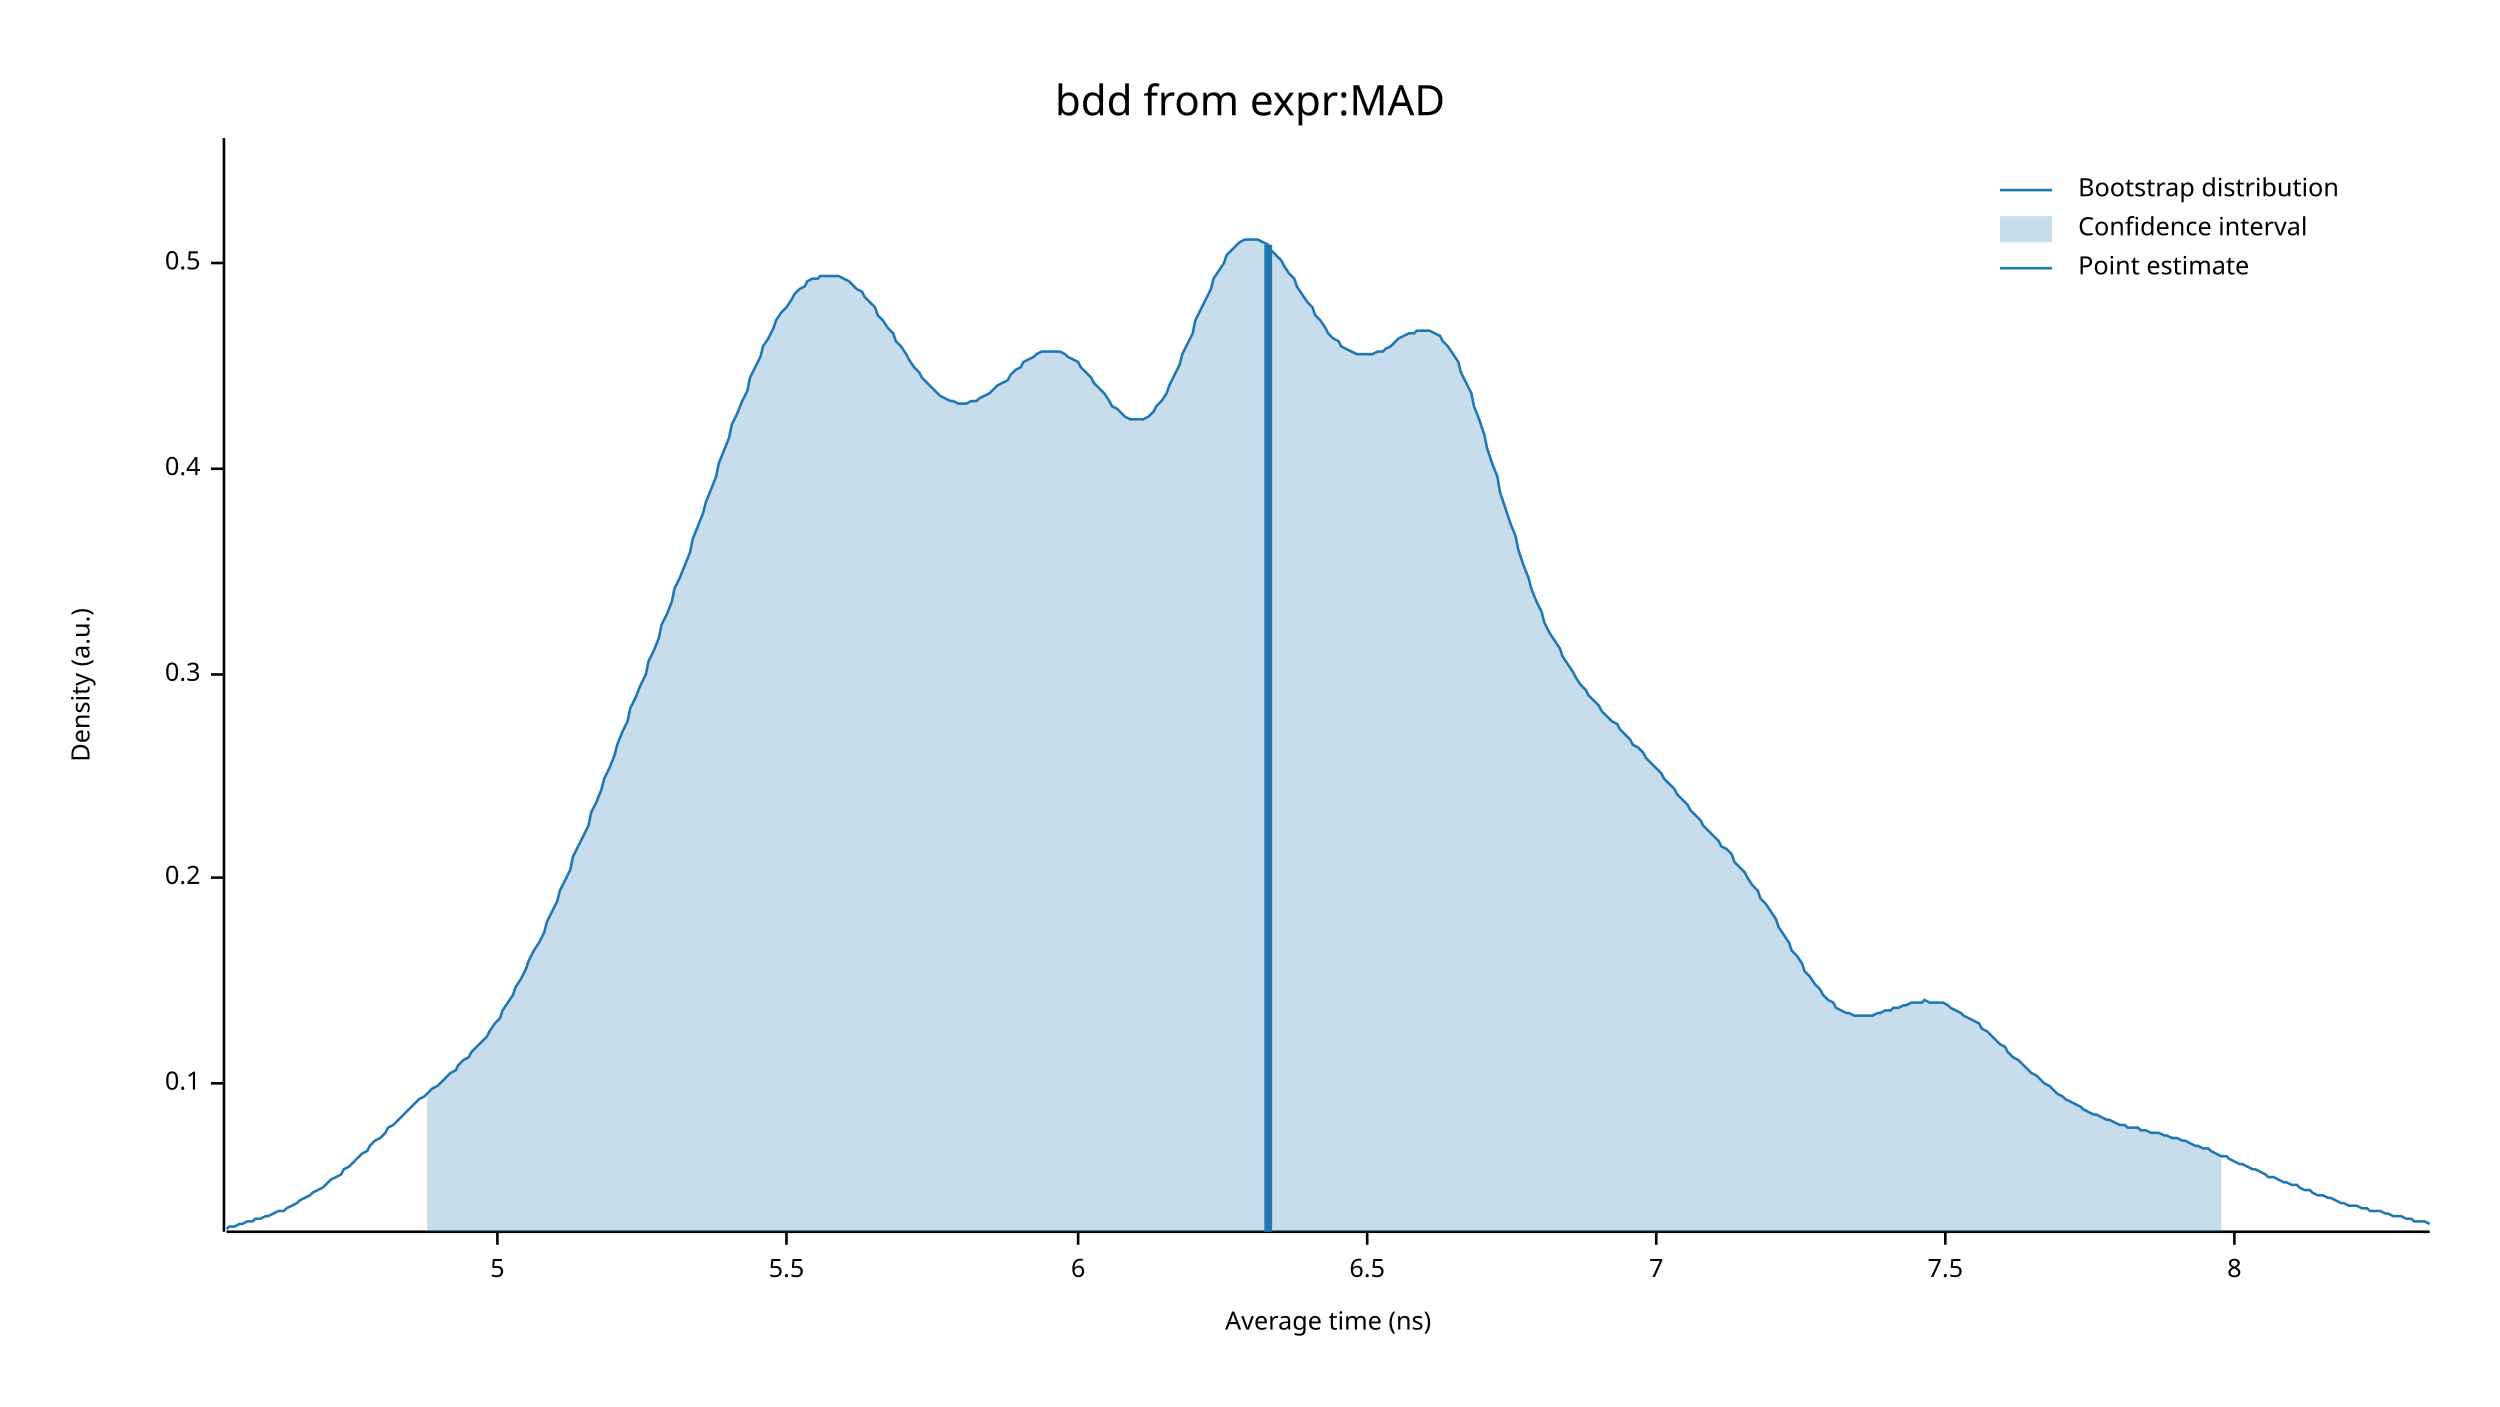
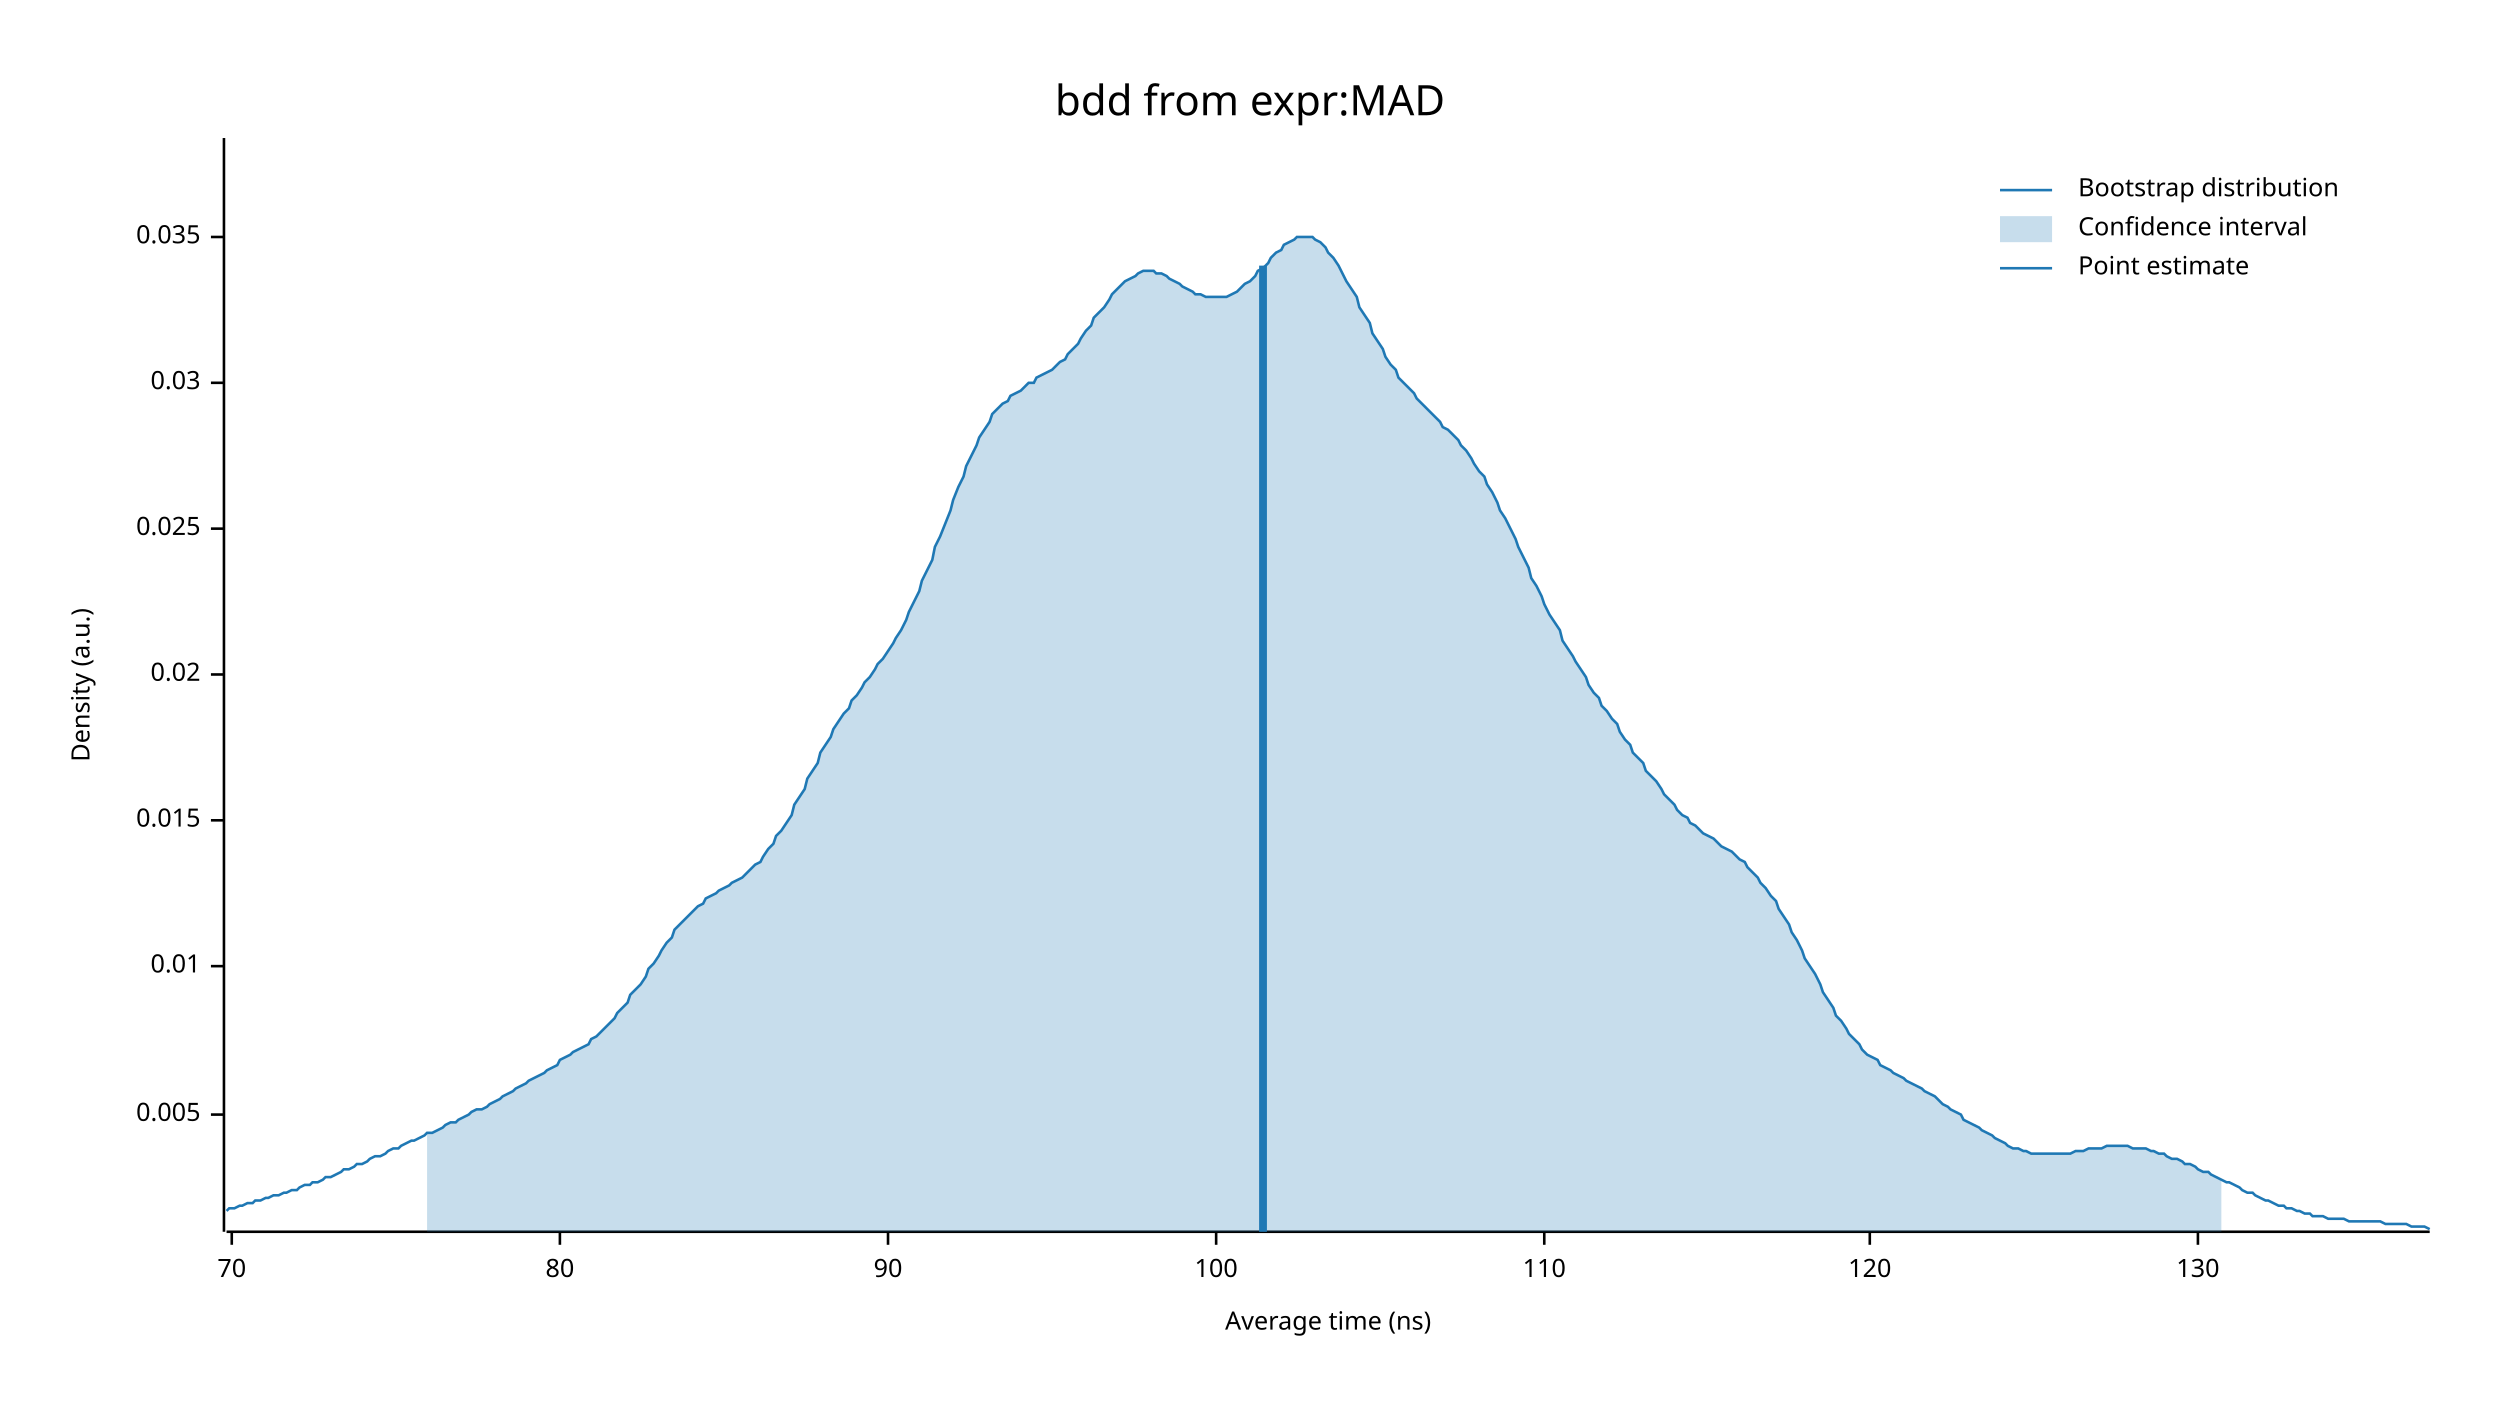
<svg xmlns="http://www.w3.org/2000/svg" width="960" height="540" viewBox="0 0 960 540">
  <text x="480" y="32" dy="0.76em" text-anchor="middle" font-family="sans-serif" font-size="16.129" opacity="1" fill="#000000">
bdd from expr:MAD
</text>
  <text x="27" y="263" dy="0.76em" text-anchor="middle" font-family="sans-serif" font-size="9.677" opacity="1" fill="#000000" transform="rotate(270, 27, 263)">
Density (a.u.)
</text>
  <text x="510" y="513" dy="-0.5ex" text-anchor="middle" font-family="sans-serif" font-size="9.677" opacity="1" fill="#000000">
Average time (ns)
</text>
  <polyline fill="none" opacity="1" stroke="#000000" stroke-width="1" points="86,53 86,473 " />
-   <text x="77" y="416" dy="0.5ex" text-anchor="end" font-family="sans-serif" font-size="9.677" opacity="1" fill="#000000">
- 0.1
+   <text x="77" y="428" dy="0.5ex" text-anchor="end" font-family="sans-serif" font-size="9.677" opacity="1" fill="#000000">
+ 0.005
</text>
-   <polyline fill="none" opacity="1" stroke="#000000" stroke-width="1" points="81,416 86,416 " />
-   <text x="77" y="337" dy="0.5ex" text-anchor="end" font-family="sans-serif" font-size="9.677" opacity="1" fill="#000000">
- 0.2
+   <polyline fill="none" opacity="1" stroke="#000000" stroke-width="1" points="81,428 86,428 " />
+   <text x="77" y="371" dy="0.5ex" text-anchor="end" font-family="sans-serif" font-size="9.677" opacity="1" fill="#000000">
+ 0.01
</text>
-   <polyline fill="none" opacity="1" stroke="#000000" stroke-width="1" points="81,337 86,337 " />
+   <polyline fill="none" opacity="1" stroke="#000000" stroke-width="1" points="81,371 86,371 " />
+   <text x="77" y="315" dy="0.5ex" text-anchor="end" font-family="sans-serif" font-size="9.677" opacity="1" fill="#000000">
+ 0.015
+ </text>
+   <polyline fill="none" opacity="1" stroke="#000000" stroke-width="1" points="81,315 86,315 " />
  <text x="77" y="259" dy="0.5ex" text-anchor="end" font-family="sans-serif" font-size="9.677" opacity="1" fill="#000000">
- 0.3
+ 0.02
</text>
  <polyline fill="none" opacity="1" stroke="#000000" stroke-width="1" points="81,259 86,259 " />
-   <text x="77" y="180" dy="0.5ex" text-anchor="end" font-family="sans-serif" font-size="9.677" opacity="1" fill="#000000">
- 0.4
+   <text x="77" y="203" dy="0.5ex" text-anchor="end" font-family="sans-serif" font-size="9.677" opacity="1" fill="#000000">
+ 0.025
</text>
-   <polyline fill="none" opacity="1" stroke="#000000" stroke-width="1" points="81,180 86,180 " />
-   <text x="77" y="101" dy="0.5ex" text-anchor="end" font-family="sans-serif" font-size="9.677" opacity="1" fill="#000000">
- 0.5
+   <polyline fill="none" opacity="1" stroke="#000000" stroke-width="1" points="81,203 86,203 " />
+   <text x="77" y="147" dy="0.5ex" text-anchor="end" font-family="sans-serif" font-size="9.677" opacity="1" fill="#000000">
+ 0.03
</text>
-   <polyline fill="none" opacity="1" stroke="#000000" stroke-width="1" points="81,101 86,101 " />
+   <polyline fill="none" opacity="1" stroke="#000000" stroke-width="1" points="81,147 86,147 " />
+   <text x="77" y="91" dy="0.5ex" text-anchor="end" font-family="sans-serif" font-size="9.677" opacity="1" fill="#000000">
+ 0.035
+ </text>
+   <polyline fill="none" opacity="1" stroke="#000000" stroke-width="1" points="81,91 86,91 " />
  <polyline fill="none" opacity="1" stroke="#000000" stroke-width="1" points="87,473 933,473 " />
-   <text x="191" y="483" dy="0.76em" text-anchor="middle" font-family="sans-serif" font-size="9.677" opacity="1" fill="#000000">
- 5
+   <text x="89" y="483" dy="0.76em" text-anchor="middle" font-family="sans-serif" font-size="9.677" opacity="1" fill="#000000">
+ 70
</text>
-   <polyline fill="none" opacity="1" stroke="#000000" stroke-width="1" points="191,473 191,478 " />
-   <text x="302" y="483" dy="0.76em" text-anchor="middle" font-family="sans-serif" font-size="9.677" opacity="1" fill="#000000">
- 5.5
+   <polyline fill="none" opacity="1" stroke="#000000" stroke-width="1" points="89,473 89,478 " />
+   <text x="215" y="483" dy="0.76em" text-anchor="middle" font-family="sans-serif" font-size="9.677" opacity="1" fill="#000000">
+ 80
</text>
-   <polyline fill="none" opacity="1" stroke="#000000" stroke-width="1" points="302,473 302,478 " />
-   <text x="414" y="483" dy="0.76em" text-anchor="middle" font-family="sans-serif" font-size="9.677" opacity="1" fill="#000000">
- 6
+   <polyline fill="none" opacity="1" stroke="#000000" stroke-width="1" points="215,473 215,478 " />
+   <text x="341" y="483" dy="0.76em" text-anchor="middle" font-family="sans-serif" font-size="9.677" opacity="1" fill="#000000">
+ 90
</text>
-   <polyline fill="none" opacity="1" stroke="#000000" stroke-width="1" points="414,473 414,478 " />
-   <text x="525" y="483" dy="0.76em" text-anchor="middle" font-family="sans-serif" font-size="9.677" opacity="1" fill="#000000">
- 6.5
+   <polyline fill="none" opacity="1" stroke="#000000" stroke-width="1" points="341,473 341,478 " />
+   <text x="467" y="483" dy="0.76em" text-anchor="middle" font-family="sans-serif" font-size="9.677" opacity="1" fill="#000000">
+ 100
</text>
-   <polyline fill="none" opacity="1" stroke="#000000" stroke-width="1" points="525,473 525,478 " />
-   <text x="636" y="483" dy="0.76em" text-anchor="middle" font-family="sans-serif" font-size="9.677" opacity="1" fill="#000000">
- 7
+   <polyline fill="none" opacity="1" stroke="#000000" stroke-width="1" points="467,473 467,478 " />
+   <text x="593" y="483" dy="0.76em" text-anchor="middle" font-family="sans-serif" font-size="9.677" opacity="1" fill="#000000">
+ 110
</text>
-   <polyline fill="none" opacity="1" stroke="#000000" stroke-width="1" points="636,473 636,478 " />
-   <text x="747" y="483" dy="0.76em" text-anchor="middle" font-family="sans-serif" font-size="9.677" opacity="1" fill="#000000">
- 7.5
+   <polyline fill="none" opacity="1" stroke="#000000" stroke-width="1" points="593,473 593,478 " />
+   <text x="718" y="483" dy="0.76em" text-anchor="middle" font-family="sans-serif" font-size="9.677" opacity="1" fill="#000000">
+ 120
</text>
-   <polyline fill="none" opacity="1" stroke="#000000" stroke-width="1" points="747,473 747,478 " />
-   <text x="858" y="483" dy="0.76em" text-anchor="middle" font-family="sans-serif" font-size="9.677" opacity="1" fill="#000000">
- 8
+   <polyline fill="none" opacity="1" stroke="#000000" stroke-width="1" points="718,473 718,478 " />
+   <text x="844" y="483" dy="0.76em" text-anchor="middle" font-family="sans-serif" font-size="9.677" opacity="1" fill="#000000">
+ 130
</text>
-   <polyline fill="none" opacity="1" stroke="#000000" stroke-width="1" points="858,473 858,478 " />
-   <polyline fill="none" opacity="1" stroke="#1F78B4" stroke-width="1" points="87,472 88,471 90,471 92,470 93,470 95,469 97,469 98,468 100,468 102,467 103,467 105,466 107,465 109,465 110,464 112,463 114,462 115,461 117,460 119,459 120,458 122,457 124,456 125,455 127,453 129,452 131,451 132,449 134,448 136,446 137,445 139,443 141,442 142,440 144,438 146,437 148,435 149,433 151,432 153,430 154,429 156,427 158,425 159,424 161,422 163,421 164,420 166,418 168,417 170,415 171,414 173,412 175,411 176,409 178,407 180,406 181,404 183,402 185,400 187,398 188,396 190,393 192,391 193,388 195,385 197,382 198,379 200,376 202,372 203,369 205,365 207,362 209,358 210,354 212,350 214,346 215,342 217,338 219,334 220,329 222,325 224,321 226,317 227,312 229,308 231,303 232,299 234,295 236,290 237,286 239,281 241,277 242,272 244,268 246,263 248,259 249,254 251,250 253,245 254,240 256,236 258,231 259,226 261,222 263,217 265,212 266,207 268,202 270,197 271,193 273,188 275,183 276,178 278,173 280,168 281,163 283,159 285,154 287,150 288,145 290,141 292,137 293,133 295,130 297,126 298,123 300,120 302,118 304,115 305,113 307,111 309,110 310,108 312,107 314,107 315,106 317,106 319,106 320,106 322,106 324,107 326,108 327,109 329,111 331,112 332,114 334,116 336,118 337,121 339,123 341,126 343,128 344,131 346,133 348,136 349,138 351,141 353,143 354,145 356,147 358,149 359,150 361,152 363,153 365,154 366,154 368,155 370,155 371,155 373,154 375,154 376,153 378,152 380,151 381,150 383,148 385,147 387,146 388,144 390,142 392,141 393,139 395,138 397,137 398,136 400,135 402,135 404,135 405,135 407,135 409,136 410,137 412,138 414,139 415,141 417,143 419,145 420,147 422,149 424,151 426,154 427,156 429,157 431,159 432,160 434,161 436,161 437,161 439,161 441,160 443,158 444,156 446,154 448,151 449,148 451,144 453,140 454,136 456,132 458,128 459,123 461,119 463,115 465,111 466,107 468,104 470,101 471,98 473,96 475,94 476,93 478,92 480,92 482,92 483,92 485,93 487,94 488,96 490,98 492,100 493,102 495,105 497,107 498,110 500,113 502,116 504,118 505,121 507,123 509,126 510,128 512,130 514,131 515,133 517,134 519,135 521,136 522,136 524,136 526,136 527,136 529,135 531,135 532,134 534,133 536,131 537,130 539,129 541,128 543,128 544,127 546,127 548,127 549,127 551,128 553,129 554,131 556,133 558,136 560,139 561,143 563,147 565,151 566,156 568,161 570,167 571,172 573,178 575,183 576,189 578,195 580,201 582,206 583,211 585,217 587,222 588,226 590,231 592,235 593,239 595,243 597,246 599,249 600,252 602,255 604,258 605,260 607,263 609,265 610,267 612,269 614,271 615,273 617,275 619,277 621,278 622,280 624,282 626,284 627,286 629,287 631,289 632,291 634,293 636,295 638,297 639,299 641,301 643,303 644,305 646,307 648,309 649,311 651,313 653,315 654,317 656,319 658,321 660,323 661,325 663,326 665,328 666,331 668,333 670,335 671,337 673,340 675,342 676,345 678,347 680,350 682,353 683,356 685,359 687,362 688,365 690,367 692,370 693,373 695,375 697,378 699,380 700,382 702,384 704,385 705,387 707,388 709,389 710,389 712,390 714,390 715,390 717,390 719,390 721,389 722,389 724,388 726,388 727,387 729,387 731,386 732,386 734,385 736,385 738,385 739,384 741,385 743,385 744,385 746,385 748,386 749,387 751,388 753,389 754,390 756,391 758,392 760,393 761,395 763,396 765,398 766,399 768,401 770,402 771,404 773,406 775,407 777,409 778,410 780,412 782,413 783,414 785,416 787,417 788,418 790,420 792,421 793,422 795,423 797,424 799,425 800,426 802,427 804,428 805,428 807,429 809,430 810,430 812,431 814,432 816,432 817,433 819,433 821,433 822,434 824,434 826,435 827,435 829,435 831,436 832,436 834,437 836,437 838,438 839,438 841,439 843,440 844,440 846,441 848,441 849,442 851,443 853,444 855,444 856,445 858,446 860,447 861,447 863,448 865,449 866,449 868,450 870,451 871,452 873,452 875,453 877,454 878,454 880,455 882,455 883,456 885,457 887,457 888,458 890,459 892,459 894,460 895,460 897,461 899,462 900,462 902,463 904,463 905,463 907,464 909,464 910,465 912,465 914,465 916,466 917,466 919,467 921,467 922,467 924,468 926,468 927,469 929,469 931,469 933,470 " />
-   <polygon opacity="0.25" fill="#1F78B4" points="164,420 166,418 168,417 170,415 171,414 173,412 175,411 176,409 178,407 180,406 181,404 183,402 185,400 187,398 188,396 190,393 192,391 193,388 195,385 197,382 198,379 200,376 202,372 203,369 205,365 207,362 209,358 210,354 212,350 214,346 215,342 217,338 219,334 220,329 222,325 224,321 226,317 227,312 229,308 231,303 232,299 234,295 236,290 237,286 239,281 241,277 242,272 244,268 246,263 248,259 249,254 251,250 253,245 254,240 256,236 258,231 259,226 261,222 263,217 265,212 266,207 268,202 270,197 271,193 273,188 275,183 276,178 278,173 280,168 281,163 283,159 285,154 287,150 288,145 290,141 292,137 293,133 295,130 297,126 298,123 300,120 302,118 304,115 305,113 307,111 309,110 310,108 312,107 314,107 315,106 317,106 319,106 320,106 322,106 324,107 326,108 327,109 329,111 331,112 332,114 334,116 336,118 337,121 339,123 341,126 343,128 344,131 346,133 348,136 349,138 351,141 353,143 354,145 356,147 358,149 359,150 361,152 363,153 365,154 366,154 368,155 370,155 371,155 373,154 375,154 376,153 378,152 380,151 381,150 383,148 385,147 387,146 388,144 390,142 392,141 393,139 395,138 397,137 398,136 400,135 402,135 404,135 405,135 407,135 409,136 410,137 412,138 414,139 415,141 417,143 419,145 420,147 422,149 424,151 426,154 427,156 429,157 431,159 432,160 434,161 436,161 437,161 439,161 441,160 443,158 444,156 446,154 448,151 449,148 451,144 453,140 454,136 456,132 458,128 459,123 461,119 463,115 465,111 466,107 468,104 470,101 471,98 473,96 475,94 476,93 478,92 480,92 482,92 483,92 485,93 487,94 488,96 490,98 492,100 493,102 495,105 497,107 498,110 500,113 502,116 504,118 505,121 507,123 509,126 510,128 512,130 514,131 515,133 517,134 519,135 521,136 522,136 524,136 526,136 527,136 529,135 531,135 532,134 534,133 536,131 537,130 539,129 541,128 543,128 544,127 546,127 548,127 549,127 551,128 553,129 554,131 556,133 558,136 560,139 561,143 563,147 565,151 566,156 568,161 570,167 571,172 573,178 575,183 576,189 578,195 580,201 582,206 583,211 585,217 587,222 588,226 590,231 592,235 593,239 595,243 597,246 599,249 600,252 602,255 604,258 605,260 607,263 609,265 610,267 612,269 614,271 615,273 617,275 619,277 621,278 622,280 624,282 626,284 627,286 629,287 631,289 632,291 634,293 636,295 638,297 639,299 641,301 643,303 644,305 646,307 648,309 649,311 651,313 653,315 654,317 656,319 658,321 660,323 661,325 663,326 665,328 666,331 668,333 670,335 671,337 673,340 675,342 676,345 678,347 680,350 682,353 683,356 685,359 687,362 688,365 690,367 692,370 693,373 695,375 697,378 699,380 700,382 702,384 704,385 705,387 707,388 709,389 710,389 712,390 714,390 715,390 717,390 719,390 721,389 722,389 724,388 726,388 727,387 729,387 731,386 732,386 734,385 736,385 738,385 739,384 741,385 743,385 744,385 746,385 748,386 749,387 751,388 753,389 754,390 756,391 758,392 760,393 761,395 763,396 765,398 766,399 768,401 770,402 771,404 773,406 775,407 777,409 778,410 780,412 782,413 783,414 785,416 787,417 788,418 790,420 792,421 793,422 795,423 797,424 799,425 800,426 802,427 804,428 805,428 807,429 809,430 810,430 812,431 814,432 816,432 817,433 819,433 821,433 822,434 824,434 826,435 827,435 829,435 831,436 832,436 834,437 836,437 838,438 839,438 841,439 843,440 844,440 846,441 848,441 849,442 851,443 853,444 853,473 164,473 " />
-   <polyline fill="none" opacity="1" stroke="#1F78B4" stroke-width="3" points="487,473 487,94 " />
+   <polyline fill="none" opacity="1" stroke="#000000" stroke-width="1" points="844,473 844,478 " />
+   <polyline fill="none" opacity="1" stroke="#1F78B4" stroke-width="1" points="87,465 88,464 90,464 92,463 93,463 95,462 97,462 98,461 100,461 102,460 103,460 105,459 107,459 109,458 110,458 112,457 114,457 115,456 117,455 119,455 120,454 122,454 124,453 125,452 127,452 129,451 131,450 132,449 134,449 136,448 137,447 139,447 141,446 142,445 144,444 146,444 148,443 149,442 151,441 153,441 154,440 156,439 158,438 159,438 161,437 163,436 164,435 166,435 168,434 170,433 171,432 173,431 175,431 176,430 178,429 180,428 181,427 183,426 185,426 187,425 188,424 190,423 192,422 193,421 195,420 197,419 198,418 200,417 202,416 203,415 205,414 207,413 209,412 210,411 212,410 214,409 215,407 217,406 219,405 220,404 222,403 224,402 226,401 227,399 229,398 231,396 232,395 234,393 236,391 237,389 239,387 241,385 242,382 244,380 246,378 248,375 249,372 251,370 253,367 254,365 256,362 258,360 259,357 261,355 263,353 265,351 266,350 268,348 270,347 271,345 273,344 275,343 276,342 278,341 280,340 281,339 283,338 285,337 287,335 288,334 290,332 292,331 293,329 295,326 297,324 298,321 300,319 302,316 304,313 305,309 307,306 309,303 310,299 312,296 314,293 315,289 317,286 319,283 320,280 322,277 324,274 326,272 327,269 329,267 331,264 332,262 334,260 336,257 337,255 339,253 341,250 343,247 344,245 346,242 348,238 349,235 351,231 353,227 354,223 356,219 358,215 359,210 361,206 363,201 365,196 366,192 368,187 370,183 371,179 373,175 375,171 376,168 378,165 380,162 381,159 383,157 385,155 387,154 388,152 390,151 392,150 393,149 395,147 397,147 398,145 400,144 402,143 404,142 405,141 407,139 409,138 410,136 412,134 414,132 415,130 417,127 419,125 420,122 422,120 424,118 426,115 427,113 429,111 431,109 432,108 434,107 436,106 437,105 439,104 441,104 443,104 444,105 446,105 448,106 449,107 451,108 453,109 454,110 456,111 458,112 459,113 461,113 463,114 465,114 466,114 468,114 470,114 471,114 473,113 475,112 476,111 478,109 480,108 482,106 483,104 485,103 487,101 488,99 490,97 492,96 493,94 495,93 497,92 498,91 500,91 502,91 504,91 505,92 507,93 509,95 510,97 512,99 514,102 515,104 517,108 519,111 521,114 522,118 524,121 526,124 527,128 529,131 531,134 532,137 534,140 536,142 537,145 539,147 541,149 543,151 544,153 546,155 548,157 549,158 551,160 553,162 554,164 556,165 558,167 560,169 561,171 563,173 565,176 566,178 568,181 570,183 571,186 573,189 575,193 576,196 578,199 580,203 582,207 583,210 585,214 587,218 588,222 590,225 592,229 593,232 595,236 597,239 599,242 600,246 602,249 604,252 605,254 607,257 609,260 610,263 612,266 614,268 615,271 617,273 619,276 621,278 622,281 624,284 626,286 627,289 629,291 631,293 632,296 634,298 636,300 638,303 639,305 641,307 643,309 644,311 646,313 648,314 649,316 651,317 653,319 654,320 656,321 658,322 660,324 661,325 663,326 665,327 666,328 668,330 670,331 671,333 673,335 675,337 676,339 678,341 680,344 682,346 683,349 685,352 687,355 688,358 690,361 692,365 693,368 695,371 697,374 699,378 700,381 702,384 704,387 705,390 707,392 709,395 710,397 712,399 714,401 715,403 717,405 719,406 721,407 722,409 724,410 726,411 727,412 729,413 731,414 732,415 734,416 736,417 738,418 739,419 741,420 743,421 744,422 746,424 748,425 749,426 751,427 753,428 754,430 756,431 758,432 760,433 761,434 763,435 765,436 766,437 768,438 770,439 771,440 773,441 775,441 777,442 778,442 780,443 782,443 783,443 785,443 787,443 788,443 790,443 792,443 793,443 795,443 797,442 799,442 800,442 802,441 804,441 805,441 807,441 809,440 810,440 812,440 814,440 816,440 817,440 819,441 821,441 822,441 824,441 826,442 827,442 829,443 831,443 832,444 834,445 836,445 838,446 839,447 841,447 843,448 844,449 846,450 848,450 849,451 851,452 853,453 855,454 856,454 858,455 860,456 861,457 863,458 865,458 866,459 868,460 870,461 871,461 873,462 875,463 877,463 878,464 880,464 882,465 883,465 885,466 887,466 888,467 890,467 892,467 894,468 895,468 897,468 899,468 900,468 902,469 904,469 905,469 907,469 909,469 910,469 912,469 914,469 916,470 917,470 919,470 921,470 922,470 924,470 926,471 927,471 929,471 931,471 933,472 " />
+   <polygon opacity="0.25" fill="#1F78B4" points="164,435 166,435 168,434 170,433 171,432 173,431 175,431 176,430 178,429 180,428 181,427 183,426 185,426 187,425 188,424 190,423 192,422 193,421 195,420 197,419 198,418 200,417 202,416 203,415 205,414 207,413 209,412 210,411 212,410 214,409 215,407 217,406 219,405 220,404 222,403 224,402 226,401 227,399 229,398 231,396 232,395 234,393 236,391 237,389 239,387 241,385 242,382 244,380 246,378 248,375 249,372 251,370 253,367 254,365 256,362 258,360 259,357 261,355 263,353 265,351 266,350 268,348 270,347 271,345 273,344 275,343 276,342 278,341 280,340 281,339 283,338 285,337 287,335 288,334 290,332 292,331 293,329 295,326 297,324 298,321 300,319 302,316 304,313 305,309 307,306 309,303 310,299 312,296 314,293 315,289 317,286 319,283 320,280 322,277 324,274 326,272 327,269 329,267 331,264 332,262 334,260 336,257 337,255 339,253 341,250 343,247 344,245 346,242 348,238 349,235 351,231 353,227 354,223 356,219 358,215 359,210 361,206 363,201 365,196 366,192 368,187 370,183 371,179 373,175 375,171 376,168 378,165 380,162 381,159 383,157 385,155 387,154 388,152 390,151 392,150 393,149 395,147 397,147 398,145 400,144 402,143 404,142 405,141 407,139 409,138 410,136 412,134 414,132 415,130 417,127 419,125 420,122 422,120 424,118 426,115 427,113 429,111 431,109 432,108 434,107 436,106 437,105 439,104 441,104 443,104 444,105 446,105 448,106 449,107 451,108 453,109 454,110 456,111 458,112 459,113 461,113 463,114 465,114 466,114 468,114 470,114 471,114 473,113 475,112 476,111 478,109 480,108 482,106 483,104 485,103 487,101 488,99 490,97 492,96 493,94 495,93 497,92 498,91 500,91 502,91 504,91 505,92 507,93 509,95 510,97 512,99 514,102 515,104 517,108 519,111 521,114 522,118 524,121 526,124 527,128 529,131 531,134 532,137 534,140 536,142 537,145 539,147 541,149 543,151 544,153 546,155 548,157 549,158 551,160 553,162 554,164 556,165 558,167 560,169 561,171 563,173 565,176 566,178 568,181 570,183 571,186 573,189 575,193 576,196 578,199 580,203 582,207 583,210 585,214 587,218 588,222 590,225 592,229 593,232 595,236 597,239 599,242 600,246 602,249 604,252 605,254 607,257 609,260 610,263 612,266 614,268 615,271 617,273 619,276 621,278 622,281 624,284 626,286 627,289 629,291 631,293 632,296 634,298 636,300 638,303 639,305 641,307 643,309 644,311 646,313 648,314 649,316 651,317 653,319 654,320 656,321 658,322 660,324 661,325 663,326 665,327 666,328 668,330 670,331 671,333 673,335 675,337 676,339 678,341 680,344 682,346 683,349 685,352 687,355 688,358 690,361 692,365 693,368 695,371 697,374 699,378 700,381 702,384 704,387 705,390 707,392 709,395 710,397 712,399 714,401 715,403 717,405 719,406 721,407 722,409 724,410 726,411 727,412 729,413 731,414 732,415 734,416 736,417 738,418 739,419 741,420 743,421 744,422 746,424 748,425 749,426 751,427 753,428 754,430 756,431 758,432 760,433 761,434 763,435 765,436 766,437 768,438 770,439 771,440 773,441 775,441 777,442 778,442 780,443 782,443 783,443 785,443 787,443 788,443 790,443 792,443 793,443 795,443 797,442 799,442 800,442 802,441 804,441 805,441 807,441 809,440 810,440 812,440 814,440 816,440 817,440 819,441 821,441 822,441 824,441 826,442 827,442 829,443 831,443 832,444 834,445 836,445 838,446 839,447 841,447 843,448 844,449 846,450 848,450 849,451 851,452 853,453 853,473 164,473 " />
+   <polyline fill="none" opacity="1" stroke="#1F78B4" stroke-width="3" points="485,473 485,102 " />
  <text x="798" y="68" dy="0.76em" text-anchor="start" font-family="sans-serif" font-size="9.677" opacity="1" fill="#000000">
Bootstrap distribution
</text>
  <text x="798" y="83" dy="0.76em" text-anchor="start" font-family="sans-serif" font-size="9.677" opacity="1" fill="#000000">
Confidence interval
</text>
  <text x="798" y="98" dy="0.76em" text-anchor="start" font-family="sans-serif" font-size="9.677" opacity="1" fill="#000000">
Point estimate
</text>
  <polyline fill="none" opacity="1" stroke="#1F78B4" stroke-width="1" points="768,73 788,73 " />
  <rect x="768" y="83" width="20" height="10" opacity="0.25" fill="#1F78B4" stroke="none" />
  <polyline fill="none" opacity="1" stroke="#1F78B4" stroke-width="1" points="768,103 788,103 " />
</svg>
